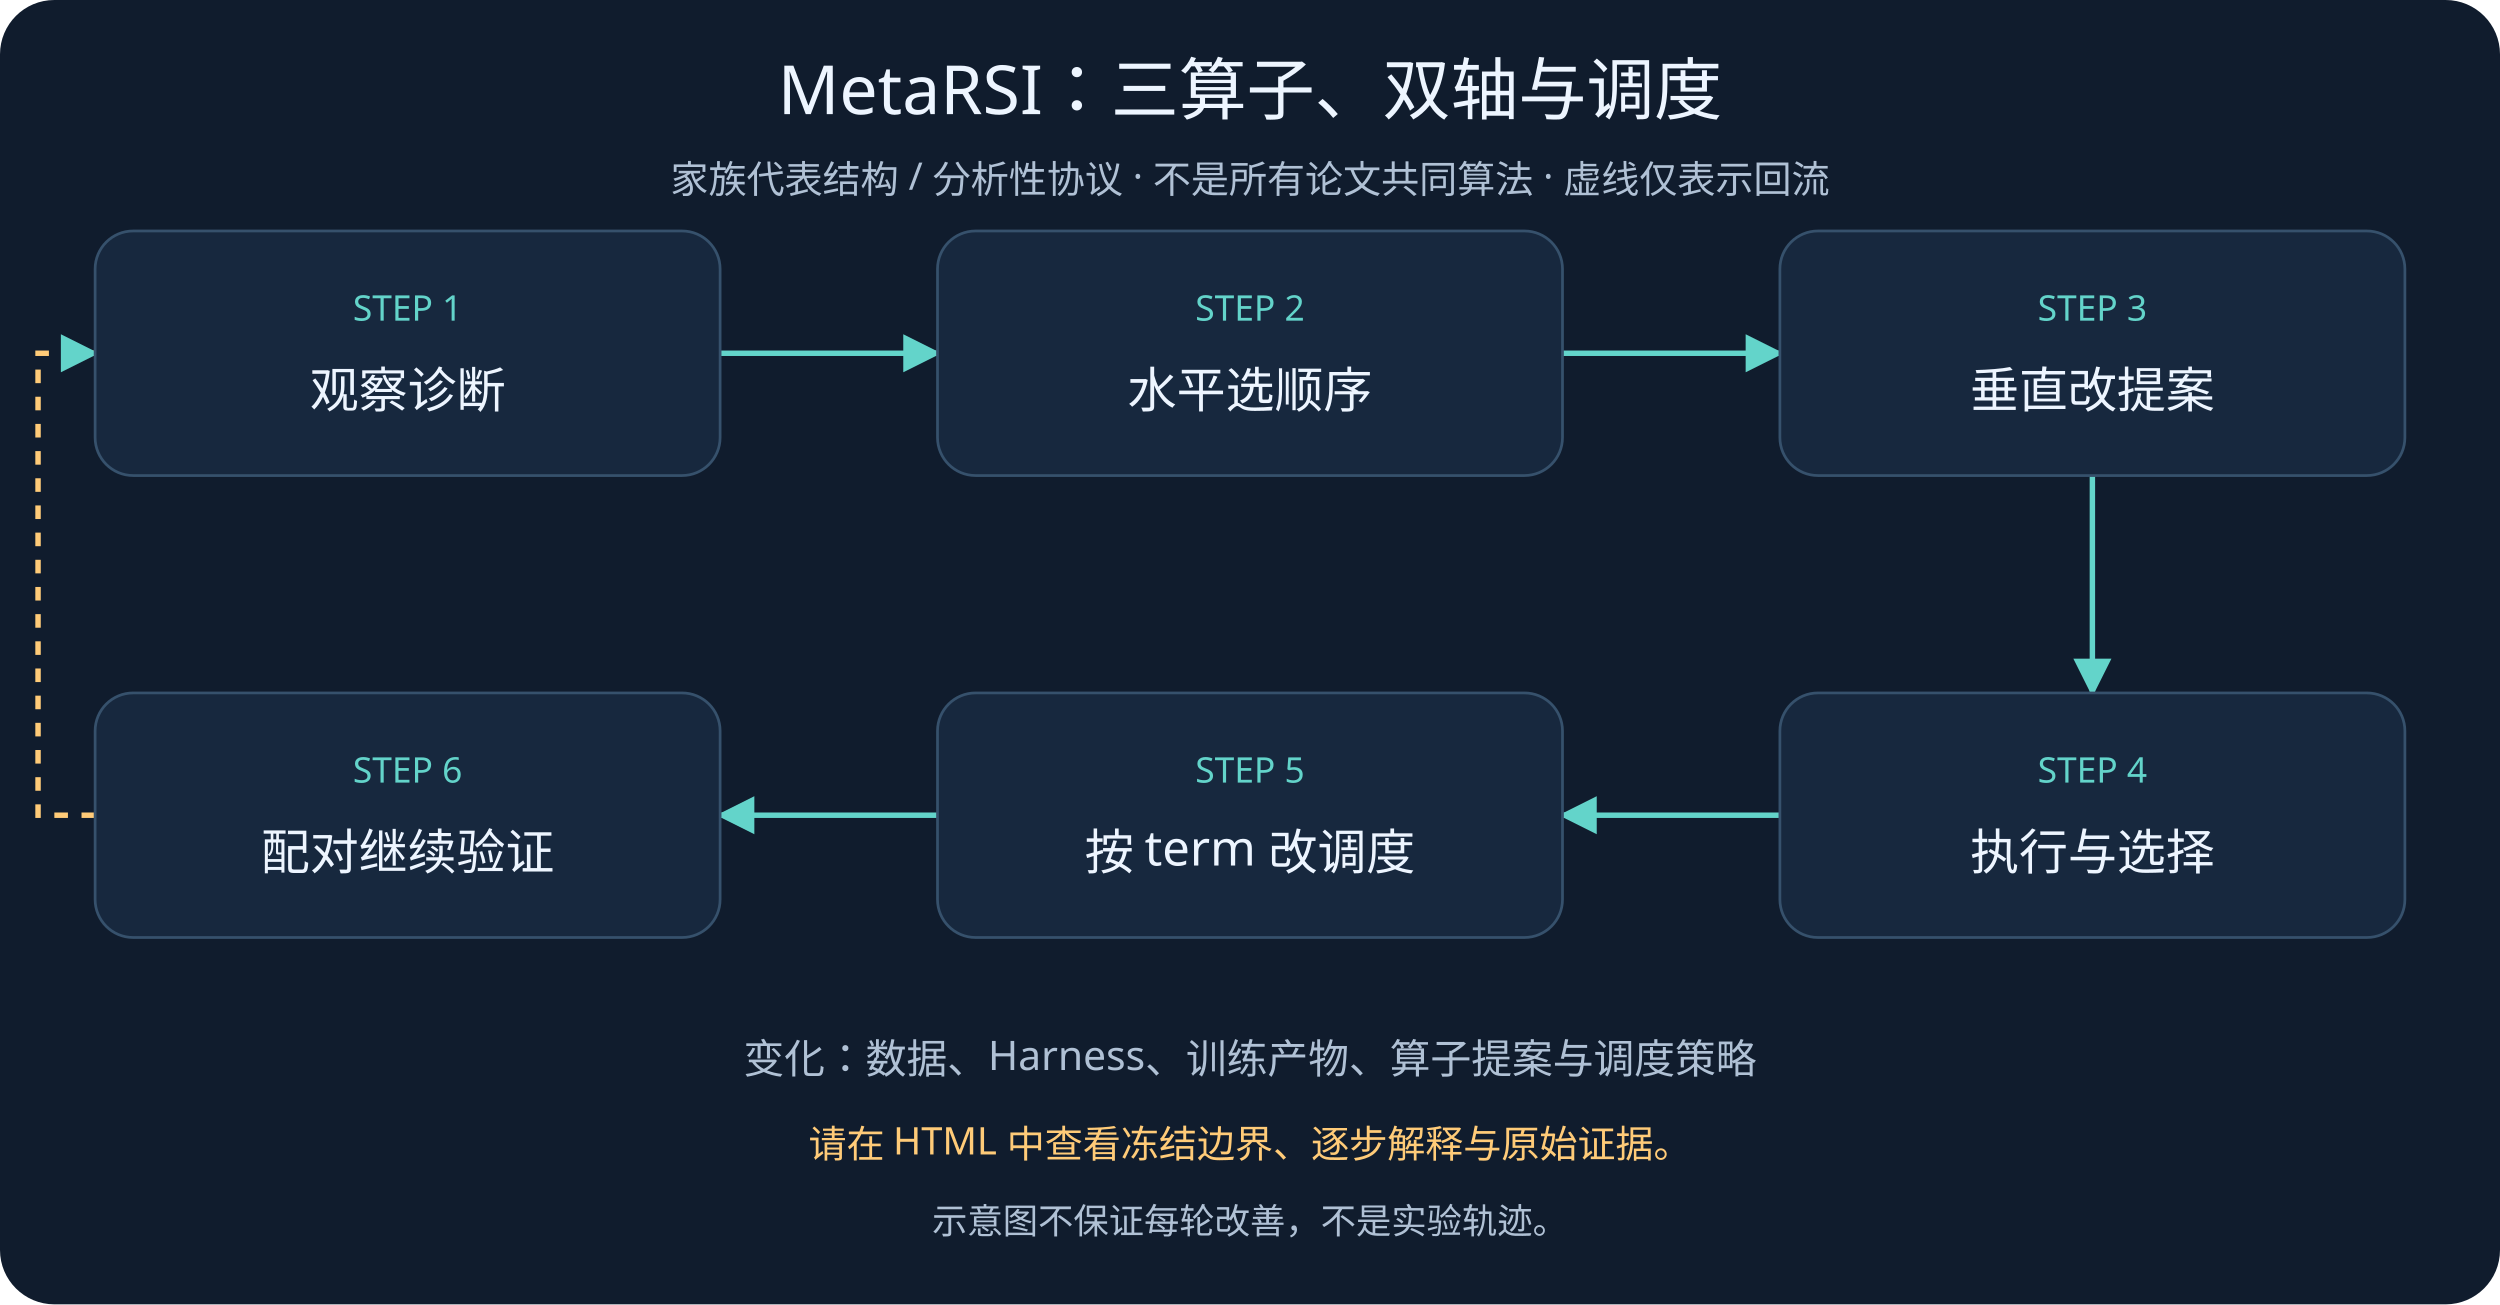
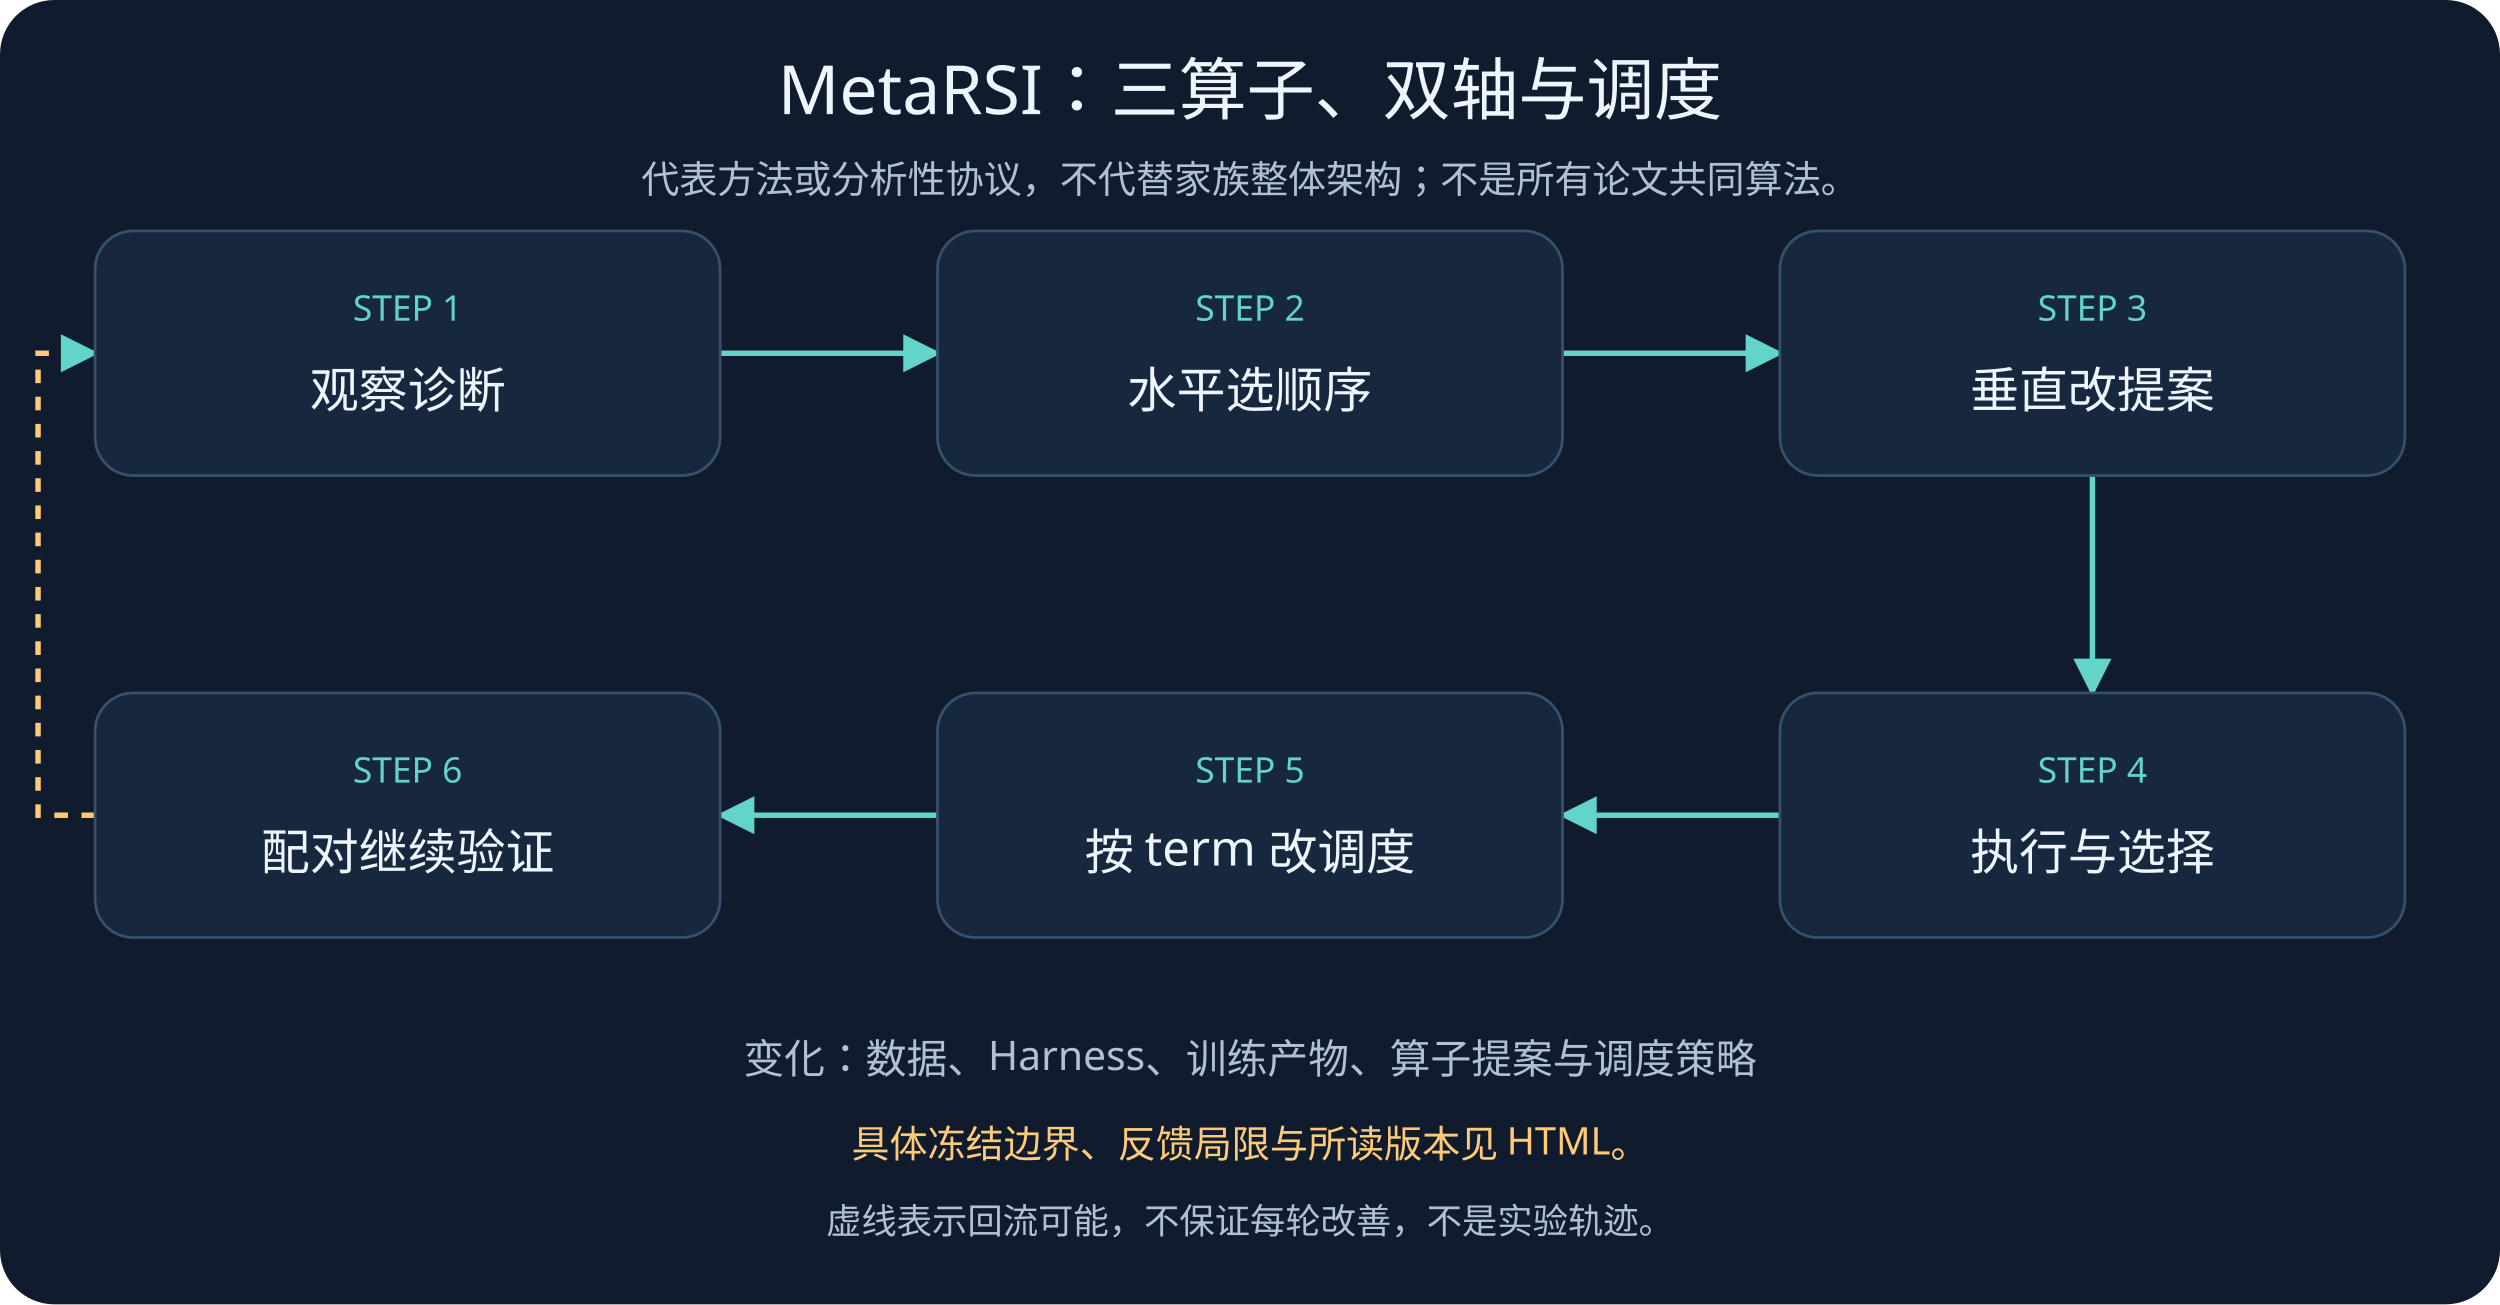
- <svg xmlns="http://www.w3.org/2000/svg" viewBox="0 0 920 480" role="img" aria-labelledby="title desc">
+ <svg xmlns="http://www.w3.org/2000/svg" viewBox="0 0 920 480" role="img" aria-labelledby="flow-title-f">
  <rect width="920" height="480" rx="20" fill="#101c2d" />
  <defs>
-     <marker id="arrow" viewBox="0 0 10 10" refX="9" refY="5" markerWidth="7" markerHeight="7" orient="auto-start-reverse">
-       <path d="M0 0 L10 5 L0 10z" fill="#63d4ca" />
+     <marker id="flow-arrow-f" viewBox="0 0 10 10" refX="9" refY="5" markerWidth="7" markerHeight="7" orient="auto-start-reverse">
+       <path d="M0 0L10 5L0 10z" fill="#63d4ca" />
    </marker>
  </defs>
  <text x="460" y="42" text-anchor="middle" fill="#edf5ff" font-family="system-ui,sans-serif" font-size="25">MetaRSI：三算子、双轴与调度</text>
-   <text x="460" y="71" text-anchor="middle" fill="#b0c1d5" font-family="system-ui,sans-serif" font-size="14">家族代表结构 / 分析性协议 · 不是所有论文共同算法 · 虚线仅表示回流</text>
-   <path d="M265 130 H345" fill="none" stroke="#63d4ca" stroke-width="2" marker-end="url(#arrow)" />
-   <path d="M575 130 H655" fill="none" stroke="#63d4ca" stroke-width="2" marker-end="url(#arrow)" />
-   <path d="M770 175 V255" fill="none" stroke="#63d4ca" stroke-width="2" marker-end="url(#arrow)" />
-   <path d="M655 300 H575" fill="none" stroke="#63d4ca" stroke-width="2" marker-end="url(#arrow)" />
-   <path d="M345 300 H265" fill="none" stroke="#63d4ca" stroke-width="2" marker-end="url(#arrow)" />
-   <path d="M35 300 H14 V130 H35" fill="none" stroke="#ffcb78" stroke-width="2" stroke-dasharray="5 5" marker-end="url(#arrow)" />
-   <rect x="35" y="85" width="230" height="90" rx="14" fill="#17283e" stroke="#36516c" />
-   <text x="150" y="118" text-anchor="middle" fill="#63d4ca" font-family="system-ui,sans-serif" font-size="13">STEP 1</text>
-   <text x="150" y="150" text-anchor="middle" fill="#edf5ff" font-family="system-ui,sans-serif" font-size="18">观察诊断</text>
-   <rect x="345" y="85" width="230" height="90" rx="14" fill="#17283e" stroke="#36516c" />
-   <text x="460" y="118" text-anchor="middle" fill="#63d4ca" font-family="system-ui,sans-serif" font-size="13">STEP 2</text>
-   <text x="460" y="150" text-anchor="middle" fill="#edf5ff" font-family="system-ui,sans-serif" font-size="18">水平选顺序</text>
-   <rect x="655" y="85" width="230" height="90" rx="14" fill="#17283e" stroke="#36516c" />
-   <text x="770" y="118" text-anchor="middle" fill="#63d4ca" font-family="system-ui,sans-serif" font-size="13">STEP 3</text>
-   <text x="770" y="150" text-anchor="middle" fill="#edf5ff" font-family="system-ui,sans-serif" font-size="18">垂直改提案</text>
-   <rect x="655" y="255" width="230" height="90" rx="14" fill="#17283e" stroke="#36516c" />
-   <text x="770" y="288" text-anchor="middle" fill="#63d4ca" font-family="system-ui,sans-serif" font-size="13">STEP 4</text>
-   <text x="770" y="320" text-anchor="middle" fill="#edf5ff" font-family="system-ui,sans-serif" font-size="18">执行与选择</text>
-   <rect x="345" y="255" width="230" height="90" rx="14" fill="#17283e" stroke="#36516c" />
-   <text x="460" y="288" text-anchor="middle" fill="#63d4ca" font-family="system-ui,sans-serif" font-size="13">STEP 5</text>
-   <text x="460" y="320" text-anchor="middle" fill="#edf5ff" font-family="system-ui,sans-serif" font-size="18">按 term 改调度</text>
-   <rect x="35" y="255" width="230" height="90" rx="14" fill="#17283e" stroke="#36516c" />
-   <text x="150" y="288" text-anchor="middle" fill="#63d4ca" font-family="system-ui,sans-serif" font-size="13">STEP 6</text>
-   <text x="150" y="320" text-anchor="middle" fill="#edf5ff" font-family="system-ui,sans-serif" font-size="18">配对继续验证</text>
+   <text x="460" y="71" text-anchor="middle" fill="#b0c1d5" font-family="system-ui,sans-serif" font-size="14">代表方法或分析性协议，不代替家族整体架构；不是所有论文共同算法。</text>
+   <path d="M265 130H345" fill="none" stroke="#63d4ca" stroke-width="2" marker-end="url(#flow-arrow-f)" />
+   <path d="M575 130H655" fill="none" stroke="#63d4ca" stroke-width="2" marker-end="url(#flow-arrow-f)" />
+   <path d="M770 175V255" fill="none" stroke="#63d4ca" stroke-width="2" marker-end="url(#flow-arrow-f)" />
+   <path d="M655 300H575" fill="none" stroke="#63d4ca" stroke-width="2" marker-end="url(#flow-arrow-f)" />
+   <path d="M345 300H265" fill="none" stroke="#63d4ca" stroke-width="2" marker-end="url(#flow-arrow-f)" />
+   <path d="M35 300H14V130H35" fill="none" stroke="#ffcb78" stroke-width="2" stroke-dasharray="5 5" marker-end="url(#flow-arrow-f)" />
+   <g data-step="0">
+     <rect x="35" y="85" width="230" height="90" rx="14" fill="#17283e" stroke="#36516c" />
+     <text x="150" y="118" text-anchor="middle" fill="#63d4ca" font-family="system-ui,sans-serif" font-size="13">STEP 1</text>
+     <text x="150" y="150" text-anchor="middle" fill="#edf5ff" font-family="system-ui,sans-serif" font-size="18">观察诊断</text>
+   </g>
+   <g data-step="1">
+     <rect x="345" y="85" width="230" height="90" rx="14" fill="#17283e" stroke="#36516c" />
+     <text x="460" y="118" text-anchor="middle" fill="#63d4ca" font-family="system-ui,sans-serif" font-size="13">STEP 2</text>
+     <text x="460" y="150" text-anchor="middle" fill="#edf5ff" font-family="system-ui,sans-serif" font-size="18">水平选顺序</text>
+   </g>
+   <g data-step="2">
+     <rect x="655" y="85" width="230" height="90" rx="14" fill="#17283e" stroke="#36516c" />
+     <text x="770" y="118" text-anchor="middle" fill="#63d4ca" font-family="system-ui,sans-serif" font-size="13">STEP 3</text>
+     <text x="770" y="150" text-anchor="middle" fill="#edf5ff" font-family="system-ui,sans-serif" font-size="18">垂直改提案</text>
+   </g>
+   <g data-step="3">
+     <rect x="655" y="255" width="230" height="90" rx="14" fill="#17283e" stroke="#36516c" />
+     <text x="770" y="288" text-anchor="middle" fill="#63d4ca" font-family="system-ui,sans-serif" font-size="13">STEP 4</text>
+     <text x="770" y="320" text-anchor="middle" fill="#edf5ff" font-family="system-ui,sans-serif" font-size="18">执行与选择</text>
+   </g>
+   <g data-step="4">
+     <rect x="345" y="255" width="230" height="90" rx="14" fill="#17283e" stroke="#36516c" />
+     <text x="460" y="288" text-anchor="middle" fill="#63d4ca" font-family="system-ui,sans-serif" font-size="13">STEP 5</text>
+     <text x="460" y="320" text-anchor="middle" fill="#edf5ff" font-family="system-ui,sans-serif" font-size="18">按 term 改调度</text>
+   </g>
+   <g data-step="5">
+     <rect x="35" y="255" width="230" height="90" rx="14" fill="#17283e" stroke="#36516c" />
+     <text x="150" y="288" text-anchor="middle" fill="#63d4ca" font-family="system-ui,sans-serif" font-size="13">STEP 6</text>
+     <text x="150" y="320" text-anchor="middle" fill="#edf5ff" font-family="system-ui,sans-serif" font-size="18">配对继续验证</text>
+   </g>
  <text x="460" y="395" text-anchor="middle" fill="#b0c1d5" font-family="system-ui,sans-serif" font-size="15">变化：数据、Harness、训练产物、算子提案与调度策略</text>
-   <text x="460" y="426" text-anchor="middle" fill="#ffcb78" font-family="system-ui,sans-serif" font-size="14">请在 HTML 中查看冻结边界、逐步解释与原始证据。</text>
-   <text x="460" y="454" text-anchor="middle" fill="#b0c1d5" font-family="system-ui,sans-serif" font-size="13">示意图不保证每轮改善，不是实验轨迹。</text>
+   <text x="460" y="426" text-anchor="middle" fill="#ffcb78" font-family="system-ui,sans-serif" font-size="14">具体冻结边界、反馈局限与所读版本见 HTML。</text>
+   <text x="460" y="454" text-anchor="middle" fill="#b0c1d5" font-family="system-ui,sans-serif" font-size="13">虚线表示回流可能，不保证每轮改善，不是实验轨迹。</text>
</svg>
